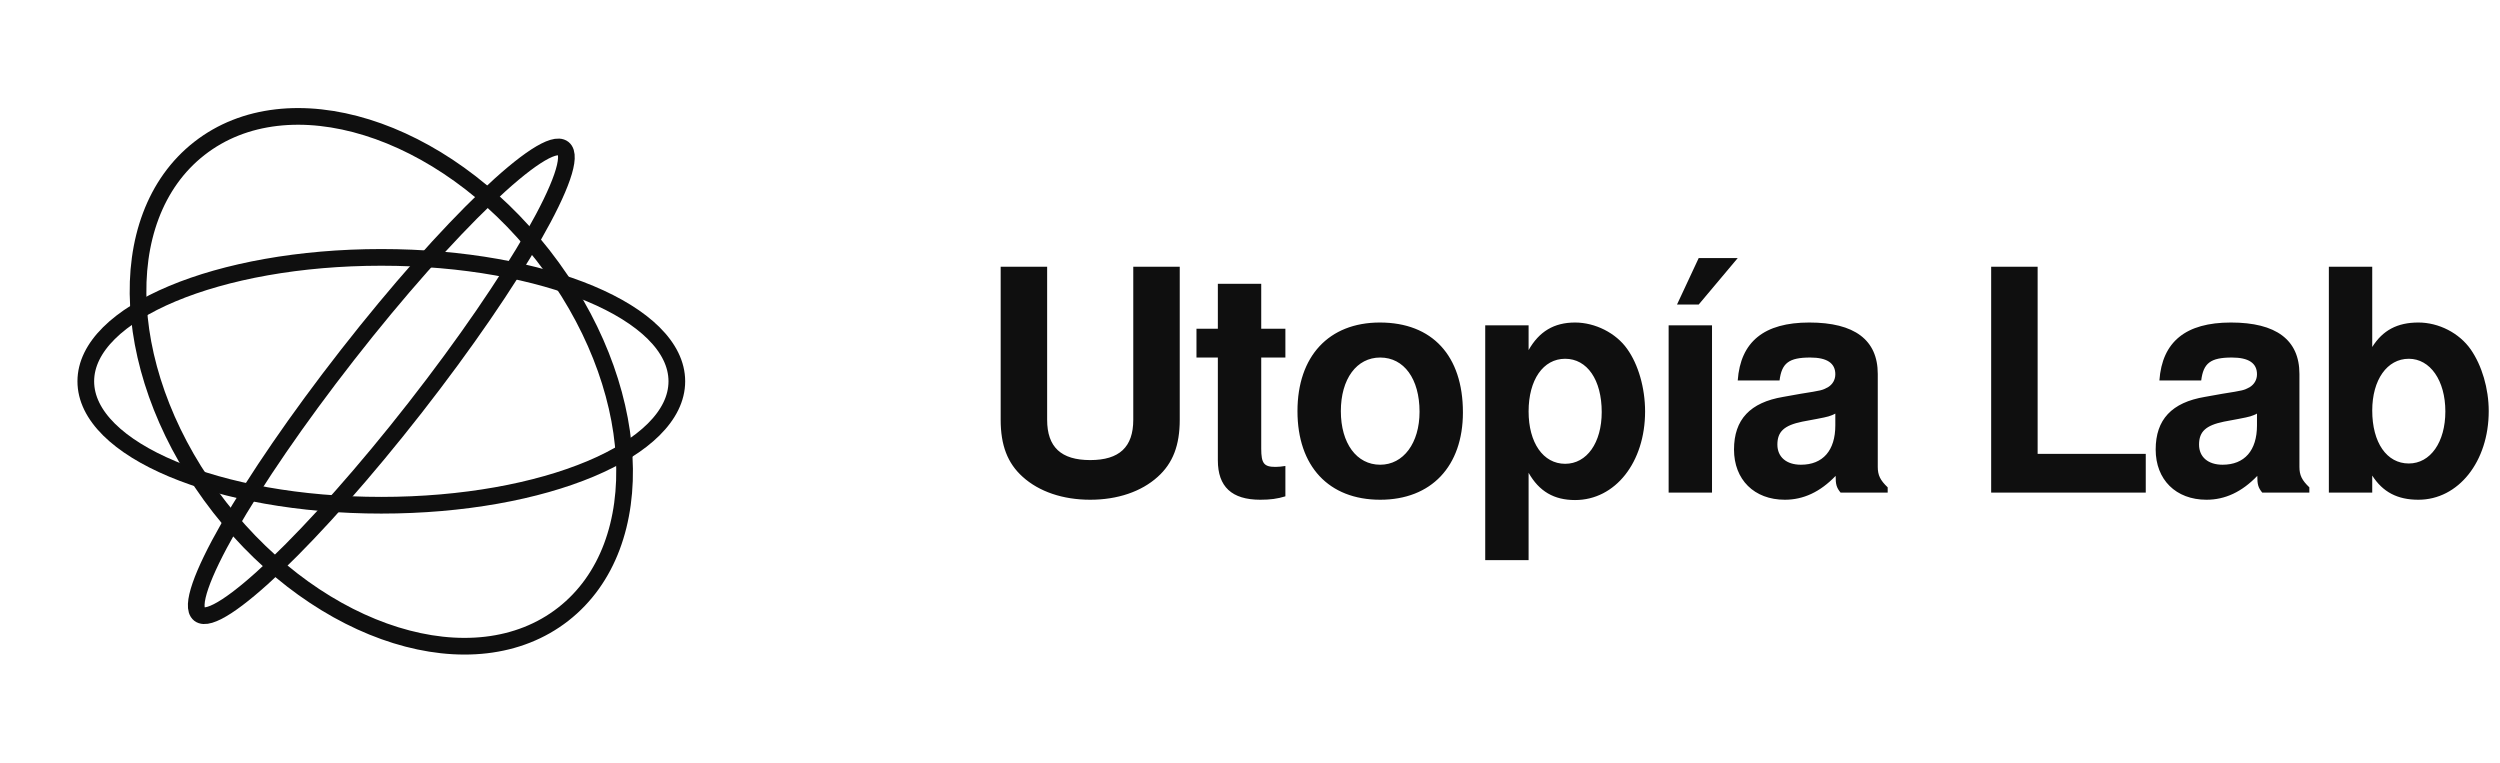
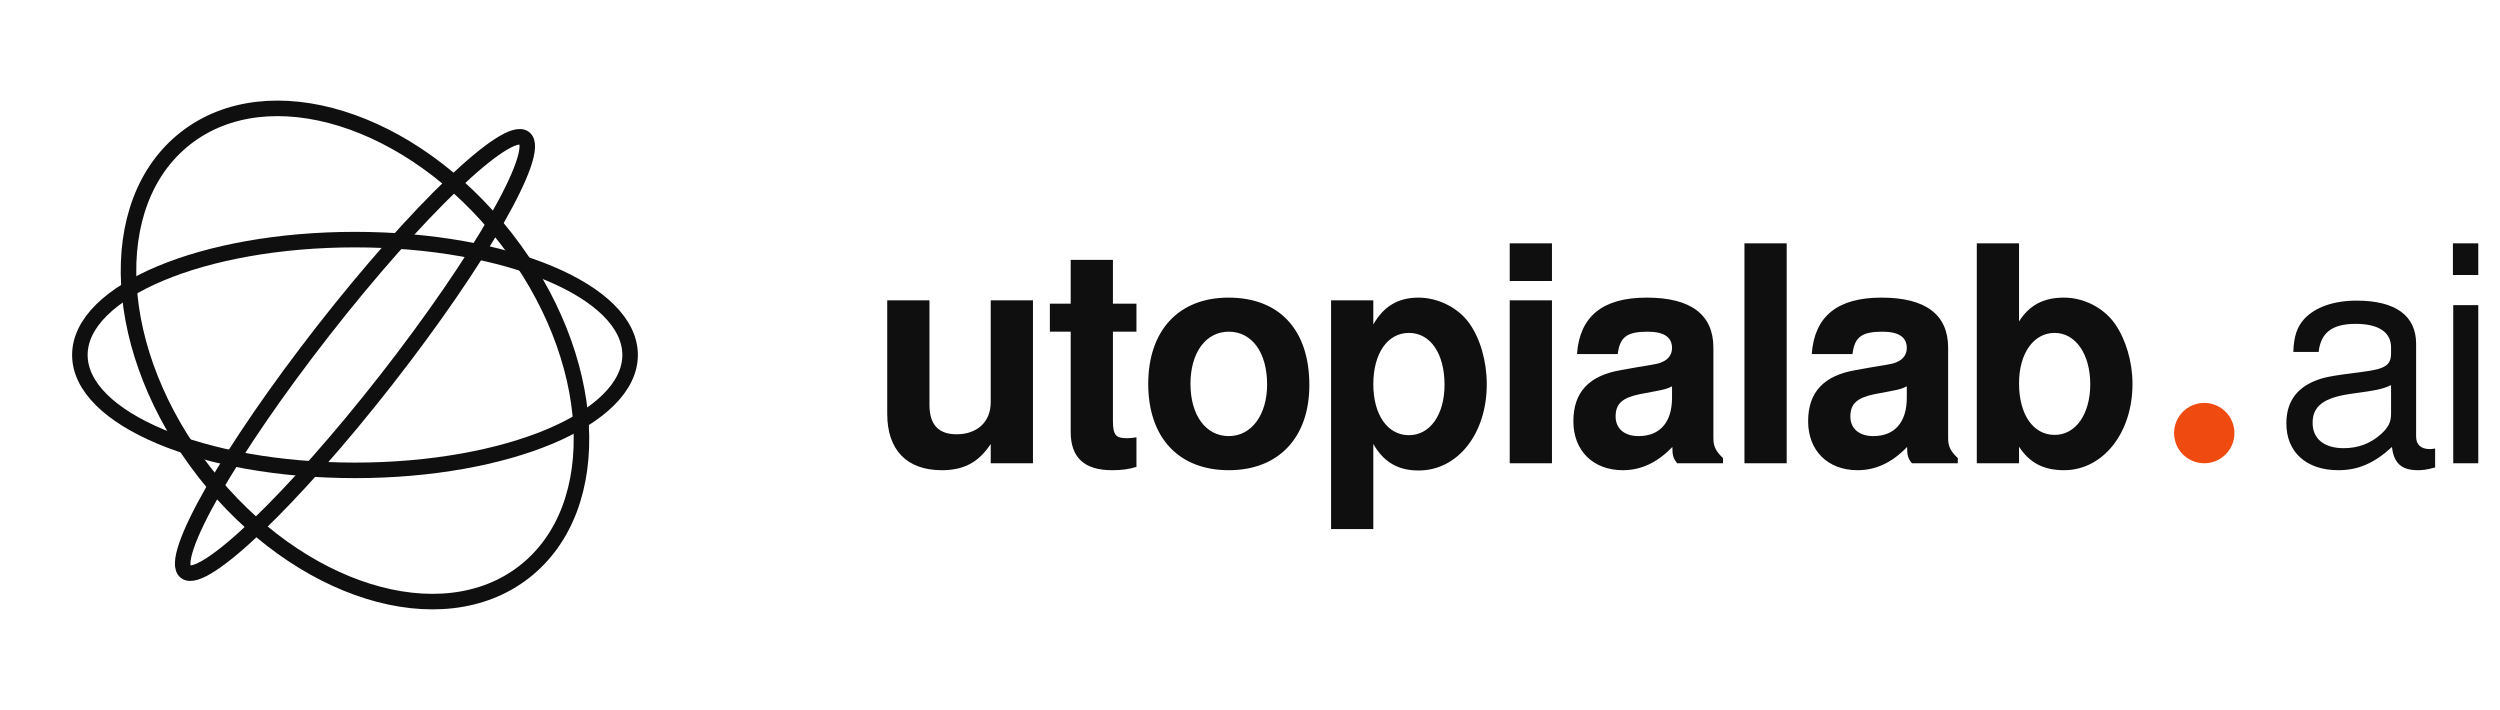
- <svg xmlns="http://www.w3.org/2000/svg" viewBox="0 0 104.9 32" width="839.2" height="256">
+ <svg xmlns="http://www.w3.org/2000/svg" viewBox="0 0 112.68 32" width="901.44" height="256">
  <g color="#0F0F0F">
    <g transform="translate(16 16)">
      <g fill="none" stroke="currentColor" stroke-width="0.7">
        <ellipse rx="12.4" ry="1.8" transform="rotate(-52)" />
        <ellipse rx="12.4" ry="5.2" />
        <ellipse rx="12.4" ry="8.6" transform="rotate(52)" />
      </g>
    </g>
-     <path transform="translate(41 20.67)" d="M6.552 -9.477V-3.055C6.552 -1.911 5.967 -1.365 4.745 -1.365C3.523 -1.365 2.938 -1.911 2.938 -3.055V-9.477H0.988V-3.055C0.988 -1.989 1.274 -1.235 1.911 -0.663C2.6 -0.039 3.601 0.299 4.745 0.299C5.889 0.299 6.89 -0.039 7.579 -0.663C8.216 -1.235 8.502 -1.989 8.502 -3.055V-9.477ZM12.935 -6.877H11.921V-8.762H10.101V-6.877H9.204V-5.668H10.101V-1.352C10.101 -0.247 10.686 0.299 11.882 0.299C12.298 0.299 12.597 0.26 12.935 0.156V-1.118C12.753 -1.092 12.662 -1.079 12.519 -1.079C12.038 -1.079 11.921 -1.222 11.921 -1.846V-5.668H12.935ZM16.9 -7.137C14.755 -7.137 13.442 -5.72 13.442 -3.419C13.442 -1.105 14.755 0.299 16.913 0.299C19.058 0.299 20.384 -1.105 20.384 -3.367C20.384 -5.746 19.097 -7.137 16.9 -7.137ZM16.913 -5.668C17.914 -5.668 18.564 -4.771 18.564 -3.393C18.564 -2.08 17.888 -1.17 16.913 -1.17C15.925 -1.17 15.262 -2.067 15.262 -3.419C15.262 -4.771 15.925 -5.668 16.913 -5.668ZM23.14 -7.02H21.32V2.834H23.14V-0.832C23.582 -0.052 24.206 0.312 25.09 0.312C26.78 0.312 28.028 -1.274 28.028 -3.406C28.028 -4.394 27.742 -5.382 27.274 -6.032C26.806 -6.695 25.935 -7.137 25.09 -7.137C24.206 -7.137 23.582 -6.76 23.14 -5.98ZM24.674 -5.616C25.597 -5.616 26.208 -4.732 26.208 -3.38C26.208 -2.093 25.584 -1.209 24.674 -1.209C23.751 -1.209 23.14 -2.093 23.14 -3.406C23.14 -4.732 23.751 -5.616 24.674 -5.616ZM30.836 -7.02H29.016V0.0H30.836ZM31.915 -9.841H30.277L29.367 -7.891H30.277ZM38.207 -0.221C37.895 -0.52 37.791 -0.728 37.791 -1.079V-4.979C37.791 -6.409 36.816 -7.137 34.918 -7.137C33.02 -7.137 32.032 -6.331 31.915 -4.706H33.67C33.761 -5.434 34.06 -5.668 34.957 -5.668C35.659 -5.668 36.01 -5.434 36.01 -4.966C36.01 -4.732 35.893 -4.537 35.698 -4.42C35.451 -4.29 35.451 -4.29 34.554 -4.147L33.826 -4.017C32.435 -3.783 31.759 -3.068 31.759 -1.807C31.759 -0.546 32.604 0.299 33.891 0.299C34.671 0.299 35.373 -0.026 36.023 -0.702C36.023 -0.338 36.062 -0.208 36.231 0.0H38.207ZM36.01 -2.821C36.01 -1.768 35.49 -1.17 34.567 -1.17C33.956 -1.17 33.579 -1.495 33.579 -2.015C33.579 -2.561 33.865 -2.821 34.619 -2.977L35.243 -3.094C35.724 -3.185 35.802 -3.211 36.01 -3.315ZM44.499 -9.477H42.549V0.0H49.036V-1.625H44.499ZM55.9 -0.221C55.588 -0.52 55.484 -0.728 55.484 -1.079V-4.979C55.484 -6.409 54.509 -7.137 52.611 -7.137C50.713 -7.137 49.725 -6.331 49.608 -4.706H51.363C51.454 -5.434 51.753 -5.668 52.65 -5.668C53.352 -5.668 53.703 -5.434 53.703 -4.966C53.703 -4.732 53.586 -4.537 53.391 -4.42C53.144 -4.29 53.144 -4.29 52.247 -4.147L51.519 -4.017C50.128 -3.783 49.452 -3.068 49.452 -1.807C49.452 -0.546 50.297 0.299 51.584 0.299C52.364 0.299 53.066 -0.026 53.716 -0.702C53.716 -0.338 53.755 -0.208 53.924 0.0H55.9ZM53.703 -2.821C53.703 -1.768 53.183 -1.17 52.26 -1.17C51.649 -1.17 51.272 -1.495 51.272 -2.015C51.272 -2.561 51.558 -2.821 52.312 -2.977L52.936 -3.094C53.417 -3.185 53.495 -3.211 53.703 -3.315ZM56.719 -9.477V0.0H58.539V-0.715C58.981 -0.026 59.592 0.299 60.476 0.299C62.153 0.299 63.427 -1.3 63.427 -3.419C63.427 -4.368 63.141 -5.33 62.673 -6.006C62.192 -6.695 61.334 -7.137 60.476 -7.137C59.592 -7.137 58.981 -6.812 58.539 -6.11V-9.477ZM60.073 -5.616C60.97 -5.616 61.607 -4.706 61.607 -3.406C61.607 -2.119 60.983 -1.222 60.073 -1.222C59.15 -1.222 58.539 -2.093 58.539 -3.445C58.539 -4.732 59.163 -5.616 60.073 -5.616Z" fill="#0F0F0F" />
+     <g transform="translate(39.2 20.88)">
+       <path d="M7.358 0.0V-7.344H5.454V-2.747C5.454 -1.877 4.855 -1.306 3.917 -1.306C3.101 -1.306 2.693 -1.741 2.693 -2.625V-7.344H0.789V-2.23C0.789 -0.598 1.673 0.313 3.25 0.313C4.243 0.313 4.91 -0.041 5.454 -0.87V0.0ZM12.022 -7.194H10.962V-9.166H9.058V-7.194H8.119V-5.93H9.058V-1.414C9.058 -0.258 9.67 0.313 10.921 0.313C11.356 0.313 11.669 0.272 12.022 0.163V-1.17C11.832 -1.142 11.737 -1.129 11.587 -1.129C11.084 -1.129 10.962 -1.278 10.962 -1.931V-5.93H12.022ZM16.17 -7.466C13.926 -7.466 12.553 -5.984 12.553 -3.577C12.553 -1.156 13.926 0.313 16.184 0.313C18.428 0.313 19.815 -1.156 19.815 -3.522C19.815 -6.011 18.469 -7.466 16.17 -7.466ZM16.184 -5.93C17.231 -5.93 17.911 -4.991 17.911 -3.55C17.911 -2.176 17.204 -1.224 16.184 -1.224C15.15 -1.224 14.457 -2.162 14.457 -3.577C14.457 -4.991 15.15 -5.93 16.184 -5.93ZM22.698 -7.344H20.794V2.965H22.698V-0.87C23.161 -0.054 23.814 0.326 24.738 0.326C26.506 0.326 27.812 -1.333 27.812 -3.563C27.812 -4.597 27.513 -5.63 27.023 -6.31C26.534 -7.004 25.622 -7.466 24.738 -7.466C23.814 -7.466 23.161 -7.072 22.698 -6.256ZM24.303 -5.875C25.269 -5.875 25.908 -4.95 25.908 -3.536C25.908 -2.19 25.255 -1.265 24.303 -1.265C23.338 -1.265 22.698 -2.19 22.698 -3.563C22.698 -4.95 23.338 -5.875 24.303 -5.875ZM30.75 -7.344H28.846V0.0H30.75ZM30.75 -9.914H28.846V-8.214H30.75ZM38.461 -0.231C38.134 -0.544 38.026 -0.762 38.026 -1.129V-5.209C38.026 -6.705 37.006 -7.466 35.02 -7.466C33.034 -7.466 32.001 -6.623 31.878 -4.923H33.714C33.81 -5.685 34.122 -5.93 35.061 -5.93C35.795 -5.93 36.162 -5.685 36.162 -5.195C36.162 -4.95 36.04 -4.746 35.836 -4.624C35.578 -4.488 35.578 -4.488 34.639 -4.338L33.878 -4.202C32.422 -3.958 31.715 -3.21 31.715 -1.89C31.715 -0.571 32.599 0.313 33.946 0.313C34.762 0.313 35.496 -0.027 36.176 -0.734C36.176 -0.354 36.217 -0.218 36.394 0.0H38.461ZM36.162 -2.951C36.162 -1.85 35.618 -1.224 34.653 -1.224C34.014 -1.224 33.619 -1.564 33.619 -2.108C33.619 -2.679 33.918 -2.951 34.707 -3.114L35.36 -3.237C35.863 -3.332 35.945 -3.359 36.162 -3.468ZM41.33 -9.914H39.426V0.0H41.33ZM49.042 -0.231C48.715 -0.544 48.606 -0.762 48.606 -1.129V-5.209C48.606 -6.705 47.586 -7.466 45.601 -7.466C43.615 -7.466 42.582 -6.623 42.459 -4.923H44.295C44.39 -5.685 44.703 -5.93 45.642 -5.93C46.376 -5.93 46.743 -5.685 46.743 -5.195C46.743 -4.95 46.621 -4.746 46.417 -4.624C46.158 -4.488 46.158 -4.488 45.22 -4.338L44.458 -4.202C43.003 -3.958 42.296 -3.21 42.296 -1.89C42.296 -0.571 43.18 0.313 44.526 0.313C45.342 0.313 46.077 -0.027 46.757 -0.734C46.757 -0.354 46.798 -0.218 46.974 0.0H49.042ZM46.743 -2.951C46.743 -1.85 46.199 -1.224 45.234 -1.224C44.594 -1.224 44.2 -1.564 44.2 -2.108C44.2 -2.679 44.499 -2.951 45.288 -3.114L45.941 -3.237C46.444 -3.332 46.526 -3.359 46.743 -3.468ZM49.898 -9.914V0.0H51.802V-0.748C52.265 -0.027 52.904 0.313 53.829 0.313C55.583 0.313 56.916 -1.36 56.916 -3.577C56.916 -4.57 56.617 -5.576 56.127 -6.283C55.624 -7.004 54.726 -7.466 53.829 -7.466C52.904 -7.466 52.265 -7.126 51.802 -6.392V-9.914ZM53.407 -5.875C54.346 -5.875 55.012 -4.923 55.012 -3.563C55.012 -2.217 54.359 -1.278 53.407 -1.278C52.442 -1.278 51.802 -2.19 51.802 -3.604C51.802 -4.95 52.455 -5.875 53.407 -5.875Z" fill="#0F0F0F" />
+       <circle cx="60.15" cy="-1.36" r="1.36" fill="#EF4A0F" />
+       <path transform="translate(63.28 0)" d="M7.276 -0.666C7.154 -0.639 7.099 -0.639 7.031 -0.639C6.637 -0.639 6.419 -0.843 6.419 -1.197V-5.386C6.419 -6.65 5.494 -7.33 3.74 -7.33C2.693 -7.33 1.863 -7.031 1.374 -6.501C1.047 -6.134 0.911 -5.726 0.884 -5.018H2.026C2.122 -5.889 2.638 -6.283 3.699 -6.283C4.733 -6.283 5.29 -5.902 5.29 -5.222V-4.923C5.277 -4.434 5.032 -4.257 4.107 -4.134C2.502 -3.93 2.258 -3.876 1.822 -3.699C0.993 -3.346 0.571 -2.72 0.571 -1.795C0.571 -0.503 1.469 0.313 2.91 0.313C3.808 0.313 4.529 0.0 5.331 -0.734C5.413 0.0 5.766 0.313 6.501 0.313C6.746 0.313 6.895 0.286 7.276 0.19ZM5.29 -2.244C5.29 -1.863 5.182 -1.632 4.842 -1.319C4.379 -0.898 3.822 -0.68 3.155 -0.68C2.271 -0.68 1.754 -1.102 1.754 -1.822C1.754 -2.57 2.244 -2.951 3.468 -3.128C4.678 -3.291 4.91 -3.346 5.29 -3.522ZM9.221 -7.126H8.092V0.0H9.221ZM9.221 -9.914H8.078V-8.486H9.221Z" fill="#0F0F0F" />
+     </g>
  </g>
</svg>
